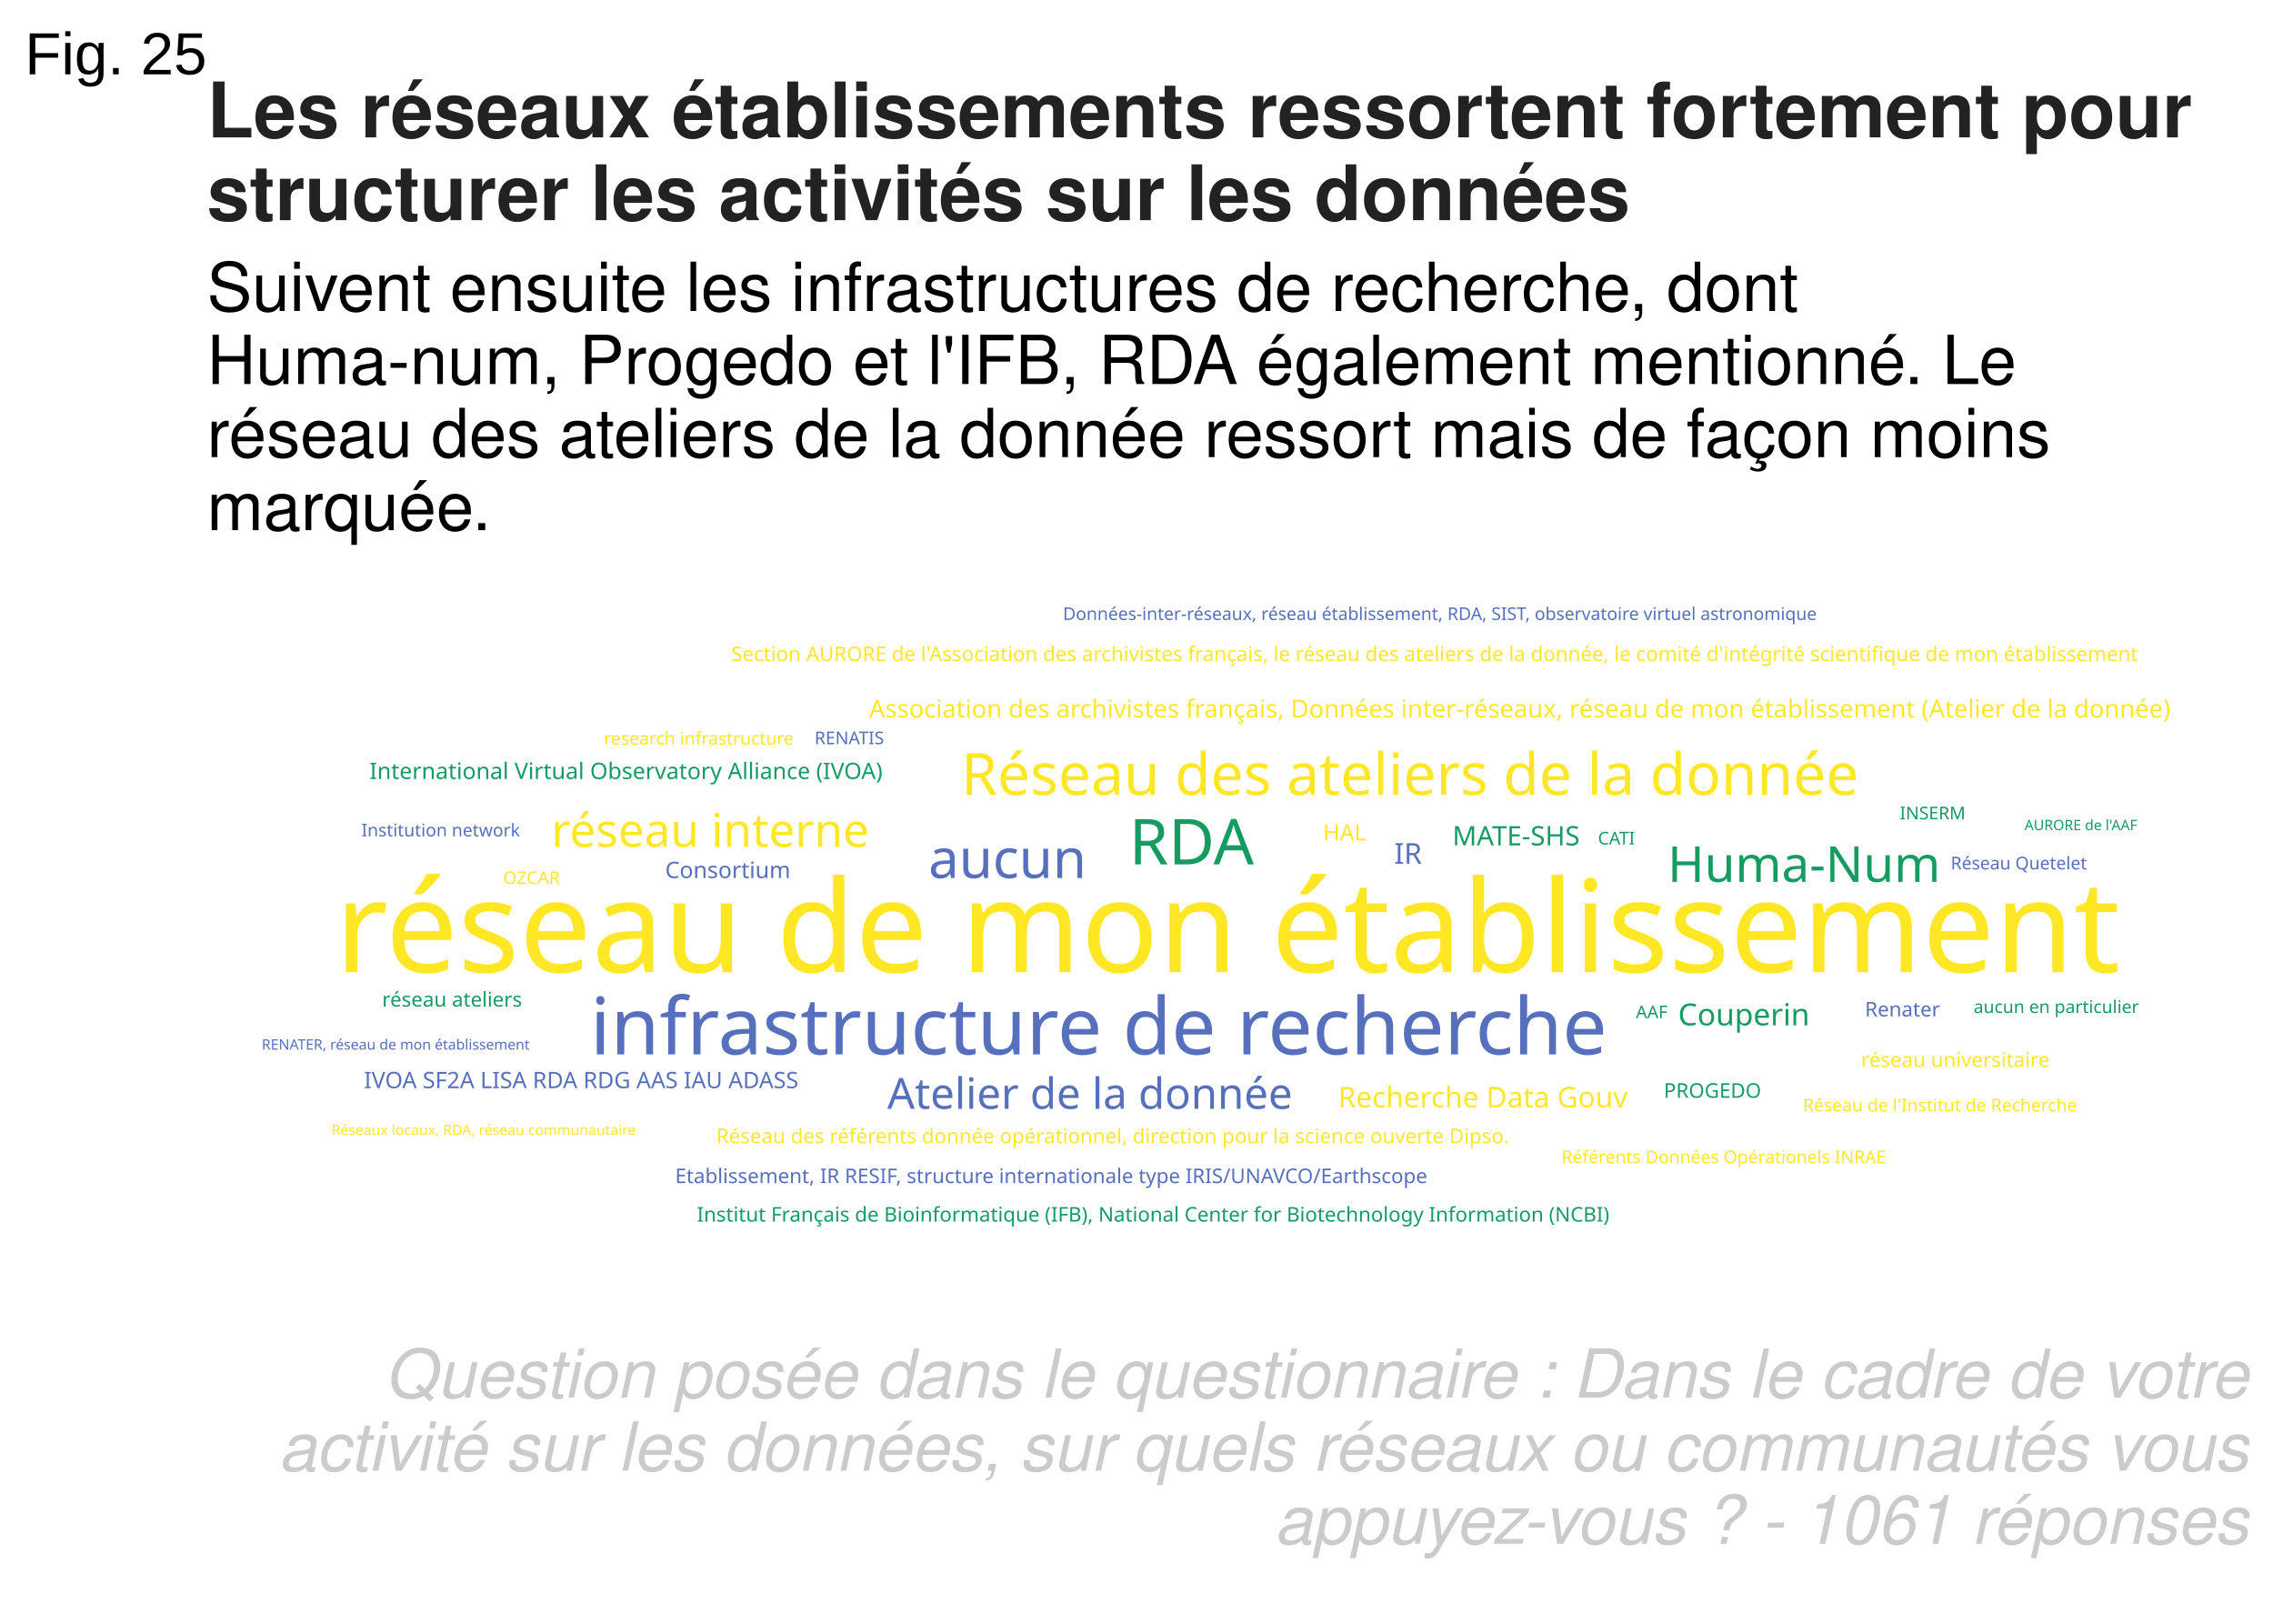
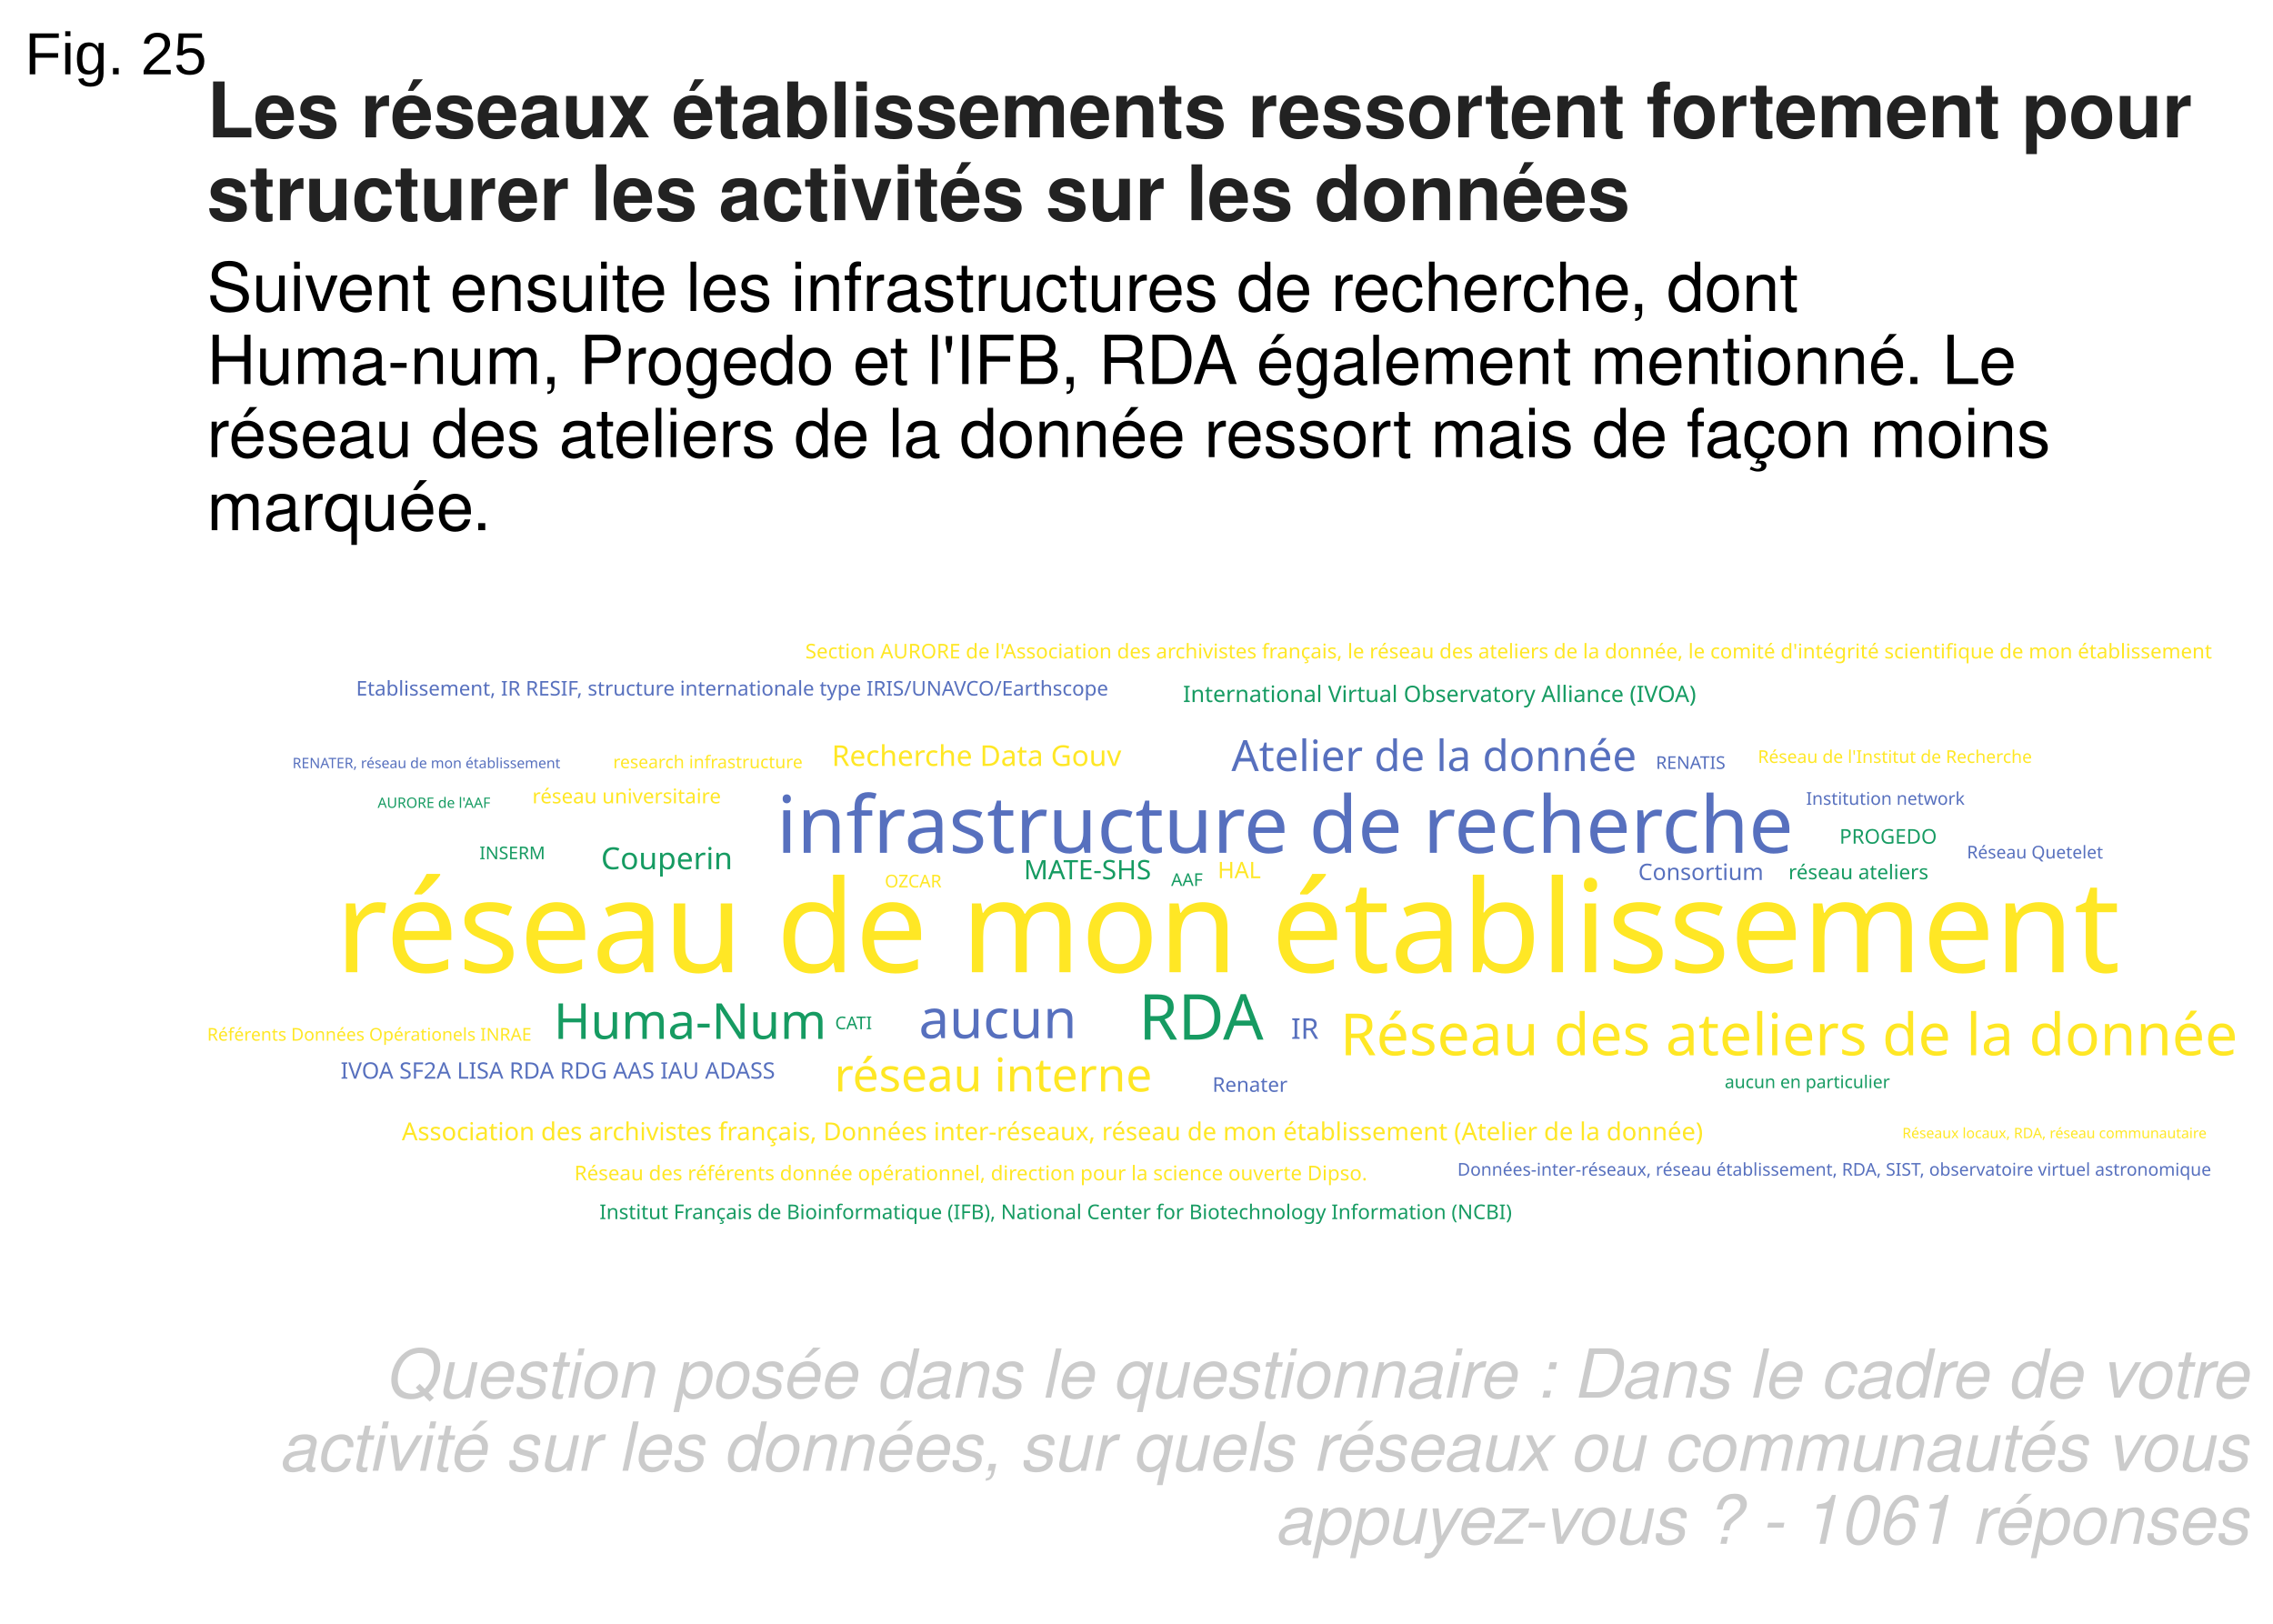
<svg xmlns="http://www.w3.org/2000/svg" class="svglite" width="504.00pt" height="360.00pt" viewBox="0 0 504.00 360.00">
  <defs>
    <style type="text/css">
    .svglite line, .svglite polyline, .svglite polygon, .svglite path, .svglite rect, .svglite circle {
      fill: none;
      stroke: #000000;
      stroke-linecap: round;
      stroke-linejoin: round;
      stroke-miterlimit: 10.00;
    }
    .svglite text {
      white-space: pre;
    }
  </style>
  </defs>
  <rect width="100%" height="100%" style="stroke: none; fill: none;" />
  <defs>
    <clipPath id="cpMC4wMHw1MDQuMDB8MC4wMHwzNjAuMDA=">
      <rect x="0.00" y="0.00" width="504.00" height="360.00" />
    </clipPath>
  </defs>
  <g clip-path="url(#cpMC4wMHw1MDQuMDB8MC4wMHwzNjAuMDA=)">
</g>
  <defs>
    <clipPath id="cpNDUuODl8NDk4LjUyfDEyMC44MnwyODkuOTc=">
      <rect x="45.89" y="120.82" width="452.63" height="169.15" />
    </clipPath>
  </defs>
  <g clip-path="url(#cpNDUuODl8NDk4LjUyfDEyMC44MnwyODkuOTc=)">
    <text x="272.21" y="215.55" text-anchor="middle" style="font-size: 28.45px;fill: #FFE725; font-family: &quot;Noto Sans&quot;;" textLength="396.25px" lengthAdjust="spacingAndGlyphs">réseau de mon établissement</text>
-     <text x="243.59" y="233.78" text-anchor="middle" style="font-size: 17.57px;fill: #5770BE; font-family: &quot;Noto Sans&quot;;" textLength="226.78px" lengthAdjust="spacingAndGlyphs">infrastructure de recherche</text>
-     <text x="264.19" y="191.64" text-anchor="middle" style="font-size: 14.05px;fill: #169B62; font-family: &quot;Noto Sans&quot;;" textLength="27.97px" lengthAdjust="spacingAndGlyphs">RDA</text>
-     <text x="312.64" y="176.24" text-anchor="middle" style="font-size: 12.92px;fill: #FFE725; font-family: &quot;Noto Sans&quot;;" textLength="198.83px" lengthAdjust="spacingAndGlyphs">Réseau des ateliers de la donnée</text>
-     <text x="223.38" y="194.66" text-anchor="middle" style="font-size: 12.11px;fill: #5770BE; font-family: &quot;Noto Sans&quot;;" textLength="35.05px" lengthAdjust="spacingAndGlyphs">aucun</text>
-     <text x="400.02" y="195.52" text-anchor="middle" style="font-size: 11.02px;fill: #169B62; font-family: &quot;Noto Sans&quot;;" textLength="60.49px" lengthAdjust="spacingAndGlyphs">Huma-Num</text>
-     <text x="157.48" y="187.75" text-anchor="middle" style="font-size: 10.31px;fill: #FFE725; font-family: &quot;Noto Sans&quot;;" textLength="70.60px" lengthAdjust="spacingAndGlyphs">réseau interne</text>
-     <text x="241.67" y="245.83" text-anchor="middle" style="font-size: 9.54px;fill: #5770BE; font-family: &quot;Noto Sans&quot;;" textLength="89.80px" lengthAdjust="spacingAndGlyphs">Atelier de la donnée</text>
-     <text x="386.68" y="227.34" text-anchor="middle" style="font-size: 6.75px;fill: #169B62; font-family: &quot;Noto Sans&quot;;" textLength="29.11px" lengthAdjust="spacingAndGlyphs">Couperin</text>
-     <text x="328.81" y="245.53" text-anchor="middle" style="font-size: 6.36px;fill: #FFE725; font-family: &quot;Noto Sans&quot;;" textLength="64.34px" lengthAdjust="spacingAndGlyphs">Recherche Data Gouv</text>
-     <text x="312.22" y="191.49" text-anchor="middle" style="font-size: 6.36px;fill: #5770BE; font-family: &quot;Noto Sans&quot;;" textLength="6.11px" lengthAdjust="spacingAndGlyphs">IR</text>
-     <text x="336.17" y="187.43" text-anchor="middle" style="font-size: 5.95px;fill: #169B62; font-family: &quot;Noto Sans&quot;;" textLength="28.63px" lengthAdjust="spacingAndGlyphs">MATE-SHS</text>
-     <text x="337.00" y="159.08" text-anchor="middle" style="font-size: 5.51px;fill: #FFE725; font-family: &quot;Noto Sans&quot;;" textLength="288.52px" lengthAdjust="spacingAndGlyphs">Association des archivistes français, Données inter-réseaux, réseau de mon établissement (Atelier de la donnée)</text>
-     <text x="161.39" y="194.67" text-anchor="middle" style="font-size: 5.03px;fill: #5770BE; font-family: &quot;Noto Sans&quot;;" textLength="27.71px" lengthAdjust="spacingAndGlyphs">Consortium</text>
-     <text x="138.81" y="172.72" text-anchor="middle" style="font-size: 5.03px;fill: #169B62; font-family: &quot;Noto Sans&quot;;" textLength="113.62px" lengthAdjust="spacingAndGlyphs">International Virtual Observatory Alliance (IVOA)</text>
-     <text x="298.14" y="186.36" text-anchor="middle" style="font-size: 5.03px;fill: #FFE725; font-family: &quot;Noto Sans&quot;;" textLength="9.55px" lengthAdjust="spacingAndGlyphs">HAL</text>
-     <text x="128.87" y="241.26" text-anchor="middle" style="font-size: 5.03px;fill: #5770BE; font-family: &quot;Noto Sans&quot;;" textLength="97.68px" lengthAdjust="spacingAndGlyphs">IVOA  SF2A LISA RDA RDG AAS IAU ADASS</text>
-     <text x="100.24" y="223.17" text-anchor="middle" style="font-size: 4.50px;fill: #169B62; font-family: &quot;Noto Sans&quot;;" textLength="31.00px" lengthAdjust="spacingAndGlyphs">réseau ateliers</text>
-     <text x="246.72" y="253.46" text-anchor="middle" style="font-size: 4.50px;fill: #FFE725; font-family: &quot;Noto Sans&quot;;" textLength="175.54px" lengthAdjust="spacingAndGlyphs">Réseau des référents donnée opérationnel, direction pour la science ouverte Dipso.</text>
-     <text x="233.09" y="262.31" text-anchor="middle" style="font-size: 4.50px;fill: #5770BE; font-family: &quot;Noto Sans&quot;;" textLength="166.85px" lengthAdjust="spacingAndGlyphs">Etablissement, IR RESIF, structure internationale type IRIS/UNAVCO/Earthscope</text>
-     <text x="379.72" y="243.39" text-anchor="middle" style="font-size: 4.50px;fill: #169B62; font-family: &quot;Noto Sans&quot;;" textLength="21.53px" lengthAdjust="spacingAndGlyphs">PROGEDO</text>
-     <text x="318.09" y="146.57" text-anchor="middle" style="font-size: 4.50px;fill: #FFE725; font-family: &quot;Noto Sans&quot;;" textLength="311.36px" lengthAdjust="spacingAndGlyphs">Section AURORE de l'Association des archivistes français, le réseau des ateliers de la donnée, le comité d'intégrité scientifique de mon établissement</text>
-     <text x="421.85" y="225.35" text-anchor="middle" style="font-size: 4.50px;fill: #5770BE; font-family: &quot;Noto Sans&quot;;" textLength="16.60px" lengthAdjust="spacingAndGlyphs">Renater</text>
-     <text x="255.69" y="270.84" text-anchor="middle" style="font-size: 4.50px;fill: #169B62; font-family: &quot;Noto Sans&quot;;" textLength="201.73px" lengthAdjust="spacingAndGlyphs">Institut Français de Bioinformatique (IFB), National Center for Biotechnology Information (NCBI)</text>
-     <text x="433.57" y="236.55" text-anchor="middle" style="font-size: 4.50px;fill: #FFE725; font-family: &quot;Noto Sans&quot;;" textLength="41.83px" lengthAdjust="spacingAndGlyphs">réseau universitaire</text>
-     <text x="319.26" y="137.46" text-anchor="middle" style="font-size: 3.90px;fill: #5770BE; font-family: &quot;Noto Sans&quot;;" textLength="167.37px" lengthAdjust="spacingAndGlyphs">Données-inter-réseaux, réseau établissement, RDA, SIST, observatoire virtuel astronomique</text>
-     <text x="455.94" y="224.59" text-anchor="middle" style="font-size: 3.90px;fill: #169B62; font-family: &quot;Noto Sans&quot;;" textLength="36.55px" lengthAdjust="spacingAndGlyphs">aucun en particulier</text>
-     <text x="117.86" y="195.99" text-anchor="middle" style="font-size: 3.90px;fill: #FFE725; font-family: &quot;Noto Sans&quot;;" textLength="12.63px" lengthAdjust="spacingAndGlyphs">OZCAR</text>
-     <text x="447.64" y="192.75" text-anchor="middle" style="font-size: 3.90px;fill: #5770BE; font-family: &quot;Noto Sans&quot;;" textLength="30.12px" lengthAdjust="spacingAndGlyphs">Réseau Quetelet</text>
-     <text x="428.52" y="181.66" text-anchor="middle" style="font-size: 3.90px;fill: #169B62; font-family: &quot;Noto Sans&quot;;" textLength="14.52px" lengthAdjust="spacingAndGlyphs">INSERM</text>
-     <text x="154.95" y="165.10" text-anchor="middle" style="font-size: 3.90px;fill: #FFE725; font-family: &quot;Noto Sans&quot;;" textLength="42.22px" lengthAdjust="spacingAndGlyphs">research infrastructure</text>
-     <text x="97.72" y="185.44" text-anchor="middle" style="font-size: 3.90px;fill: #5770BE; font-family: &quot;Noto Sans&quot;;" textLength="35.09px" lengthAdjust="spacingAndGlyphs">Institution network</text>
-     <text x="366.24" y="225.75" text-anchor="middle" style="font-size: 3.90px;fill: #169B62; font-family: &quot;Noto Sans&quot;;" textLength="6.98px" lengthAdjust="spacingAndGlyphs">AAF</text>
-     <text x="382.22" y="257.90" text-anchor="middle" style="font-size: 3.90px;fill: #FFE725; font-family: &quot;Noto Sans&quot;;" textLength="71.91px" lengthAdjust="spacingAndGlyphs">Référents Données Opérationels INRAE</text>
-     <text x="188.32" y="165.00" text-anchor="middle" style="font-size: 3.90px;fill: #5770BE; font-family: &quot;Noto Sans&quot;;" textLength="15.64px" lengthAdjust="spacingAndGlyphs">RENATIS</text>
-     <text x="358.41" y="187.23" text-anchor="middle" style="font-size: 3.90px;fill: #169B62; font-family: &quot;Noto Sans&quot;;" textLength="8.42px" lengthAdjust="spacingAndGlyphs">CATI</text>
-     <text x="430.16" y="246.41" text-anchor="middle" style="font-size: 3.90px;fill: #FFE725; font-family: &quot;Noto Sans&quot;;" textLength="60.73px" lengthAdjust="spacingAndGlyphs">Réseau de l'Institut de Recherche</text>
-     <text x="87.73" y="232.71" text-anchor="middle" style="font-size: 3.18px;fill: #5770BE; font-family: &quot;Noto Sans&quot;;" textLength="59.54px" lengthAdjust="spacingAndGlyphs">RENATER, réseau de mon établissement</text>
-     <text x="461.40" y="184.06" text-anchor="middle" style="font-size: 3.18px;fill: #169B62; font-family: &quot;Noto Sans&quot;;" textLength="25.17px" lengthAdjust="spacingAndGlyphs">AURORE de l'AAF</text>
-     <text x="107.24" y="251.65" text-anchor="middle" style="font-size: 3.18px;fill: #FFE725; font-family: &quot;Noto Sans&quot;;" textLength="67.49px" lengthAdjust="spacingAndGlyphs">Réseaux locaux, RDA, réseau communautaire</text>
+     <text x="284.92" y="189.08" text-anchor="middle" style="font-size: 17.57px;fill: #5770BE; font-family: &quot;Noto Sans&quot;;" textLength="226.78px" lengthAdjust="spacingAndGlyphs">infrastructure de recherche</text>
+     <text x="266.32" y="230.50" text-anchor="middle" style="font-size: 14.05px;fill: #169B62; font-family: &quot;Noto Sans&quot;;" textLength="27.97px" lengthAdjust="spacingAndGlyphs">RDA</text>
+     <text x="396.67" y="233.96" text-anchor="middle" style="font-size: 12.92px;fill: #FFE725; font-family: &quot;Noto Sans&quot;;" textLength="198.83px" lengthAdjust="spacingAndGlyphs">Réseau des ateliers de la donnée</text>
+     <text x="221.24" y="230.18" text-anchor="middle" style="font-size: 12.11px;fill: #5770BE; font-family: &quot;Noto Sans&quot;;" textLength="35.05px" lengthAdjust="spacingAndGlyphs">aucun</text>
+     <text x="153.03" y="230.33" text-anchor="middle" style="font-size: 11.02px;fill: #169B62; font-family: &quot;Noto Sans&quot;;" textLength="60.49px" lengthAdjust="spacingAndGlyphs">Huma-Num</text>
+     <text x="220.23" y="241.98" text-anchor="middle" style="font-size: 10.31px;fill: #FFE725; font-family: &quot;Noto Sans&quot;;" textLength="70.60px" lengthAdjust="spacingAndGlyphs">réseau interne</text>
+     <text x="317.97" y="170.94" text-anchor="middle" style="font-size: 9.54px;fill: #5770BE; font-family: &quot;Noto Sans&quot;;" textLength="89.80px" lengthAdjust="spacingAndGlyphs">Atelier de la donnée</text>
+     <text x="147.86" y="192.72" text-anchor="middle" style="font-size: 6.75px;fill: #169B62; font-family: &quot;Noto Sans&quot;;" textLength="29.11px" lengthAdjust="spacingAndGlyphs">Couperin</text>
+     <text x="216.54" y="169.81" text-anchor="middle" style="font-size: 6.36px;fill: #FFE725; font-family: &quot;Noto Sans&quot;;" textLength="64.34px" lengthAdjust="spacingAndGlyphs">Recherche Data Gouv</text>
+     <text x="289.33" y="230.32" text-anchor="middle" style="font-size: 6.36px;fill: #5770BE; font-family: &quot;Noto Sans&quot;;" textLength="6.11px" lengthAdjust="spacingAndGlyphs">IR</text>
+     <text x="241.13" y="194.95" text-anchor="middle" style="font-size: 5.95px;fill: #169B62; font-family: &quot;Noto Sans&quot;;" textLength="28.63px" lengthAdjust="spacingAndGlyphs">MATE-SHS</text>
+     <text x="233.35" y="252.82" text-anchor="middle" style="font-size: 5.51px;fill: #FFE725; font-family: &quot;Noto Sans&quot;;" textLength="288.52px" lengthAdjust="spacingAndGlyphs">Association des archivistes français, Données inter-réseaux, réseau de mon établissement (Atelier de la donnée)</text>
+     <text x="377.14" y="195.11" text-anchor="middle" style="font-size: 5.03px;fill: #5770BE; font-family: &quot;Noto Sans&quot;;" textLength="27.71px" lengthAdjust="spacingAndGlyphs">Consortium</text>
+     <text x="319.20" y="155.65" text-anchor="middle" style="font-size: 5.03px;fill: #169B62; font-family: &quot;Noto Sans&quot;;" textLength="113.62px" lengthAdjust="spacingAndGlyphs">International Virtual Observatory Alliance (IVOA)</text>
+     <text x="274.79" y="194.70" text-anchor="middle" style="font-size: 5.03px;fill: #FFE725; font-family: &quot;Noto Sans&quot;;" textLength="9.55px" lengthAdjust="spacingAndGlyphs">HAL</text>
+     <text x="123.69" y="239.15" text-anchor="middle" style="font-size: 5.03px;fill: #5770BE; font-family: &quot;Noto Sans&quot;;" textLength="97.68px" lengthAdjust="spacingAndGlyphs">IVOA  SF2A LISA RDA RDG AAS IAU ADASS</text>
+     <text x="412.08" y="194.94" text-anchor="middle" style="font-size: 4.50px;fill: #169B62; font-family: &quot;Noto Sans&quot;;" textLength="31.00px" lengthAdjust="spacingAndGlyphs">réseau ateliers</text>
+     <text x="215.26" y="261.69" text-anchor="middle" style="font-size: 4.50px;fill: #FFE725; font-family: &quot;Noto Sans&quot;;" textLength="175.54px" lengthAdjust="spacingAndGlyphs">Réseau des référents donnée opérationnel, direction pour la science ouverte Dipso.</text>
+     <text x="162.35" y="154.21" text-anchor="middle" style="font-size: 4.50px;fill: #5770BE; font-family: &quot;Noto Sans&quot;;" textLength="166.85px" lengthAdjust="spacingAndGlyphs">Etablissement, IR RESIF, structure internationale type IRIS/UNAVCO/Earthscope</text>
+     <text x="418.68" y="187.05" text-anchor="middle" style="font-size: 4.50px;fill: #169B62; font-family: &quot;Noto Sans&quot;;" textLength="21.53px" lengthAdjust="spacingAndGlyphs">PROGEDO</text>
+     <text x="334.52" y="145.98" text-anchor="middle" style="font-size: 4.50px;fill: #FFE725; font-family: &quot;Noto Sans&quot;;" textLength="311.36px" lengthAdjust="spacingAndGlyphs">Section AURORE de l'Association des archivistes français, le réseau des ateliers de la donnée, le comité d'intégrité scientifique de mon établissement</text>
+     <text x="277.17" y="242.07" text-anchor="middle" style="font-size: 4.50px;fill: #5770BE; font-family: &quot;Noto Sans&quot;;" textLength="16.60px" lengthAdjust="spacingAndGlyphs">Renater</text>
+     <text x="234.08" y="270.29" text-anchor="middle" style="font-size: 4.50px;fill: #169B62; font-family: &quot;Noto Sans&quot;;" textLength="201.73px" lengthAdjust="spacingAndGlyphs">Institut Français de Bioinformatique (IFB), National Center for Biotechnology Information (NCBI)</text>
+     <text x="138.95" y="178.11" text-anchor="middle" style="font-size: 4.50px;fill: #FFE725; font-family: &quot;Noto Sans&quot;;" textLength="41.83px" lengthAdjust="spacingAndGlyphs">réseau universitaire</text>
+     <text x="406.73" y="260.66" text-anchor="middle" style="font-size: 3.90px;fill: #5770BE; font-family: &quot;Noto Sans&quot;;" textLength="167.37px" lengthAdjust="spacingAndGlyphs">Données-inter-réseaux, réseau établissement, RDA, SIST, observatoire virtuel astronomique</text>
+     <text x="400.74" y="241.24" text-anchor="middle" style="font-size: 3.90px;fill: #169B62; font-family: &quot;Noto Sans&quot;;" textLength="36.55px" lengthAdjust="spacingAndGlyphs">aucun en particulier</text>
+     <text x="202.48" y="196.74" text-anchor="middle" style="font-size: 3.90px;fill: #FFE725; font-family: &quot;Noto Sans&quot;;" textLength="12.63px" lengthAdjust="spacingAndGlyphs">OZCAR</text>
+     <text x="451.22" y="190.33" text-anchor="middle" style="font-size: 3.90px;fill: #5770BE; font-family: &quot;Noto Sans&quot;;" textLength="30.12px" lengthAdjust="spacingAndGlyphs">Réseau Quetelet</text>
+     <text x="113.59" y="190.50" text-anchor="middle" style="font-size: 3.90px;fill: #169B62; font-family: &quot;Noto Sans&quot;;" textLength="14.52px" lengthAdjust="spacingAndGlyphs">INSERM</text>
+     <text x="156.96" y="170.32" text-anchor="middle" style="font-size: 3.90px;fill: #FFE725; font-family: &quot;Noto Sans&quot;;" textLength="42.22px" lengthAdjust="spacingAndGlyphs">research infrastructure</text>
+     <text x="418.06" y="178.43" text-anchor="middle" style="font-size: 3.90px;fill: #5770BE; font-family: &quot;Noto Sans&quot;;" textLength="35.09px" lengthAdjust="spacingAndGlyphs">Institution network</text>
+     <text x="263.18" y="196.43" text-anchor="middle" style="font-size: 3.90px;fill: #169B62; font-family: &quot;Noto Sans&quot;;" textLength="6.98px" lengthAdjust="spacingAndGlyphs">AAF</text>
+     <text x="81.89" y="230.73" text-anchor="middle" style="font-size: 3.90px;fill: #FFE725; font-family: &quot;Noto Sans&quot;;" textLength="71.91px" lengthAdjust="spacingAndGlyphs">Référents Données Opérationels INRAE</text>
+     <text x="374.87" y="170.48" text-anchor="middle" style="font-size: 3.90px;fill: #5770BE; font-family: &quot;Noto Sans&quot;;" textLength="15.64px" lengthAdjust="spacingAndGlyphs">RENATIS</text>
+     <text x="189.26" y="228.19" text-anchor="middle" style="font-size: 3.90px;fill: #169B62; font-family: &quot;Noto Sans&quot;;" textLength="8.42px" lengthAdjust="spacingAndGlyphs">CATI</text>
+     <text x="420.17" y="169.15" text-anchor="middle" style="font-size: 3.90px;fill: #FFE725; font-family: &quot;Noto Sans&quot;;" textLength="60.73px" lengthAdjust="spacingAndGlyphs">Réseau de l'Institut de Recherche</text>
+     <text x="94.55" y="170.31" text-anchor="middle" style="font-size: 3.18px;fill: #5770BE; font-family: &quot;Noto Sans&quot;;" textLength="59.54px" lengthAdjust="spacingAndGlyphs">RENATER, réseau de mon établissement</text>
+     <text x="96.23" y="179.11" text-anchor="middle" style="font-size: 3.18px;fill: #169B62; font-family: &quot;Noto Sans&quot;;" textLength="25.17px" lengthAdjust="spacingAndGlyphs">AURORE de l'AAF</text>
+     <text x="455.54" y="252.35" text-anchor="middle" style="font-size: 3.18px;fill: #FFE725; font-family: &quot;Noto Sans&quot;;" textLength="67.49px" lengthAdjust="spacingAndGlyphs">Réseaux locaux, RDA, réseau communautaire</text>
  </g>
  <g clip-path="url(#cpMC4wMHw1MDQuMDB8MC4wMHwzNjAuMDA=)">
    <text x="45.89" y="68.95" style="font-size: 15.00px; font-family: &quot;Nimbus Sans&quot;;" textLength="354.30px" lengthAdjust="spacingAndGlyphs">Suivent ensuite les infrastructures de recherche, dont</text>
    <text x="45.89" y="85.15" style="font-size: 15.00px; font-family: &quot;Nimbus Sans&quot;;" textLength="402.97px" lengthAdjust="spacingAndGlyphs">Huma-num, Progedo et l'IFB, RDA également mentionné. Le</text>
    <text x="45.89" y="101.35" style="font-size: 15.00px; font-family: &quot;Nimbus Sans&quot;;" textLength="409.31px" lengthAdjust="spacingAndGlyphs">réseau des ateliers de la donnée ressort mais de façon moins</text>
    <text x="45.89" y="117.55" style="font-size: 15.00px; font-family: &quot;Nimbus Sans&quot;;" textLength="63.35px" lengthAdjust="spacingAndGlyphs">marquée.</text>
    <text x="45.89" y="30.46" style="font-size: 17.00px; font-weight: bold;fill: #222222; font-family: &quot;Nimbus Sans&quot;;" textLength="439.31px" lengthAdjust="spacingAndGlyphs">Les réseaux établissements ressortent fortement pour</text>
    <text x="45.89" y="48.82" style="font-size: 17.00px; font-weight: bold;fill: #222222; font-family: &quot;Nimbus Sans&quot;;" textLength="315.57px" lengthAdjust="spacingAndGlyphs">structurer les activités sur les données</text>
    <text x="498.52" y="309.88" text-anchor="end" style="font-size: 15.00px; font-style: italic;fill: #CBCBCB; font-family: &quot;Nimbus Sans&quot;;" textLength="415.17px" lengthAdjust="spacingAndGlyphs">Question posée dans le questionnaire : Dans le cadre de votre</text>
    <text x="498.52" y="326.08" text-anchor="end" style="font-size: 15.00px; font-style: italic;fill: #CBCBCB; font-family: &quot;Nimbus Sans&quot;;" textLength="438.49px" lengthAdjust="spacingAndGlyphs">activité sur les données, sur quels réseaux ou communautés vous</text>
    <text x="498.52" y="342.28" text-anchor="end" style="font-size: 15.00px; font-style: italic;fill: #CBCBCB; font-family: &quot;Nimbus Sans&quot;;" textLength="218.42px" lengthAdjust="spacingAndGlyphs">appuyez-vous ? - 1061 réponses</text>
    <text x="25.69" y="16.48" text-anchor="middle" style="font-size: 13.20px; font-family: &quot;Arial&quot;;" textLength="40.41px" lengthAdjust="spacingAndGlyphs">Fig. 25</text>
  </g>
</svg>
